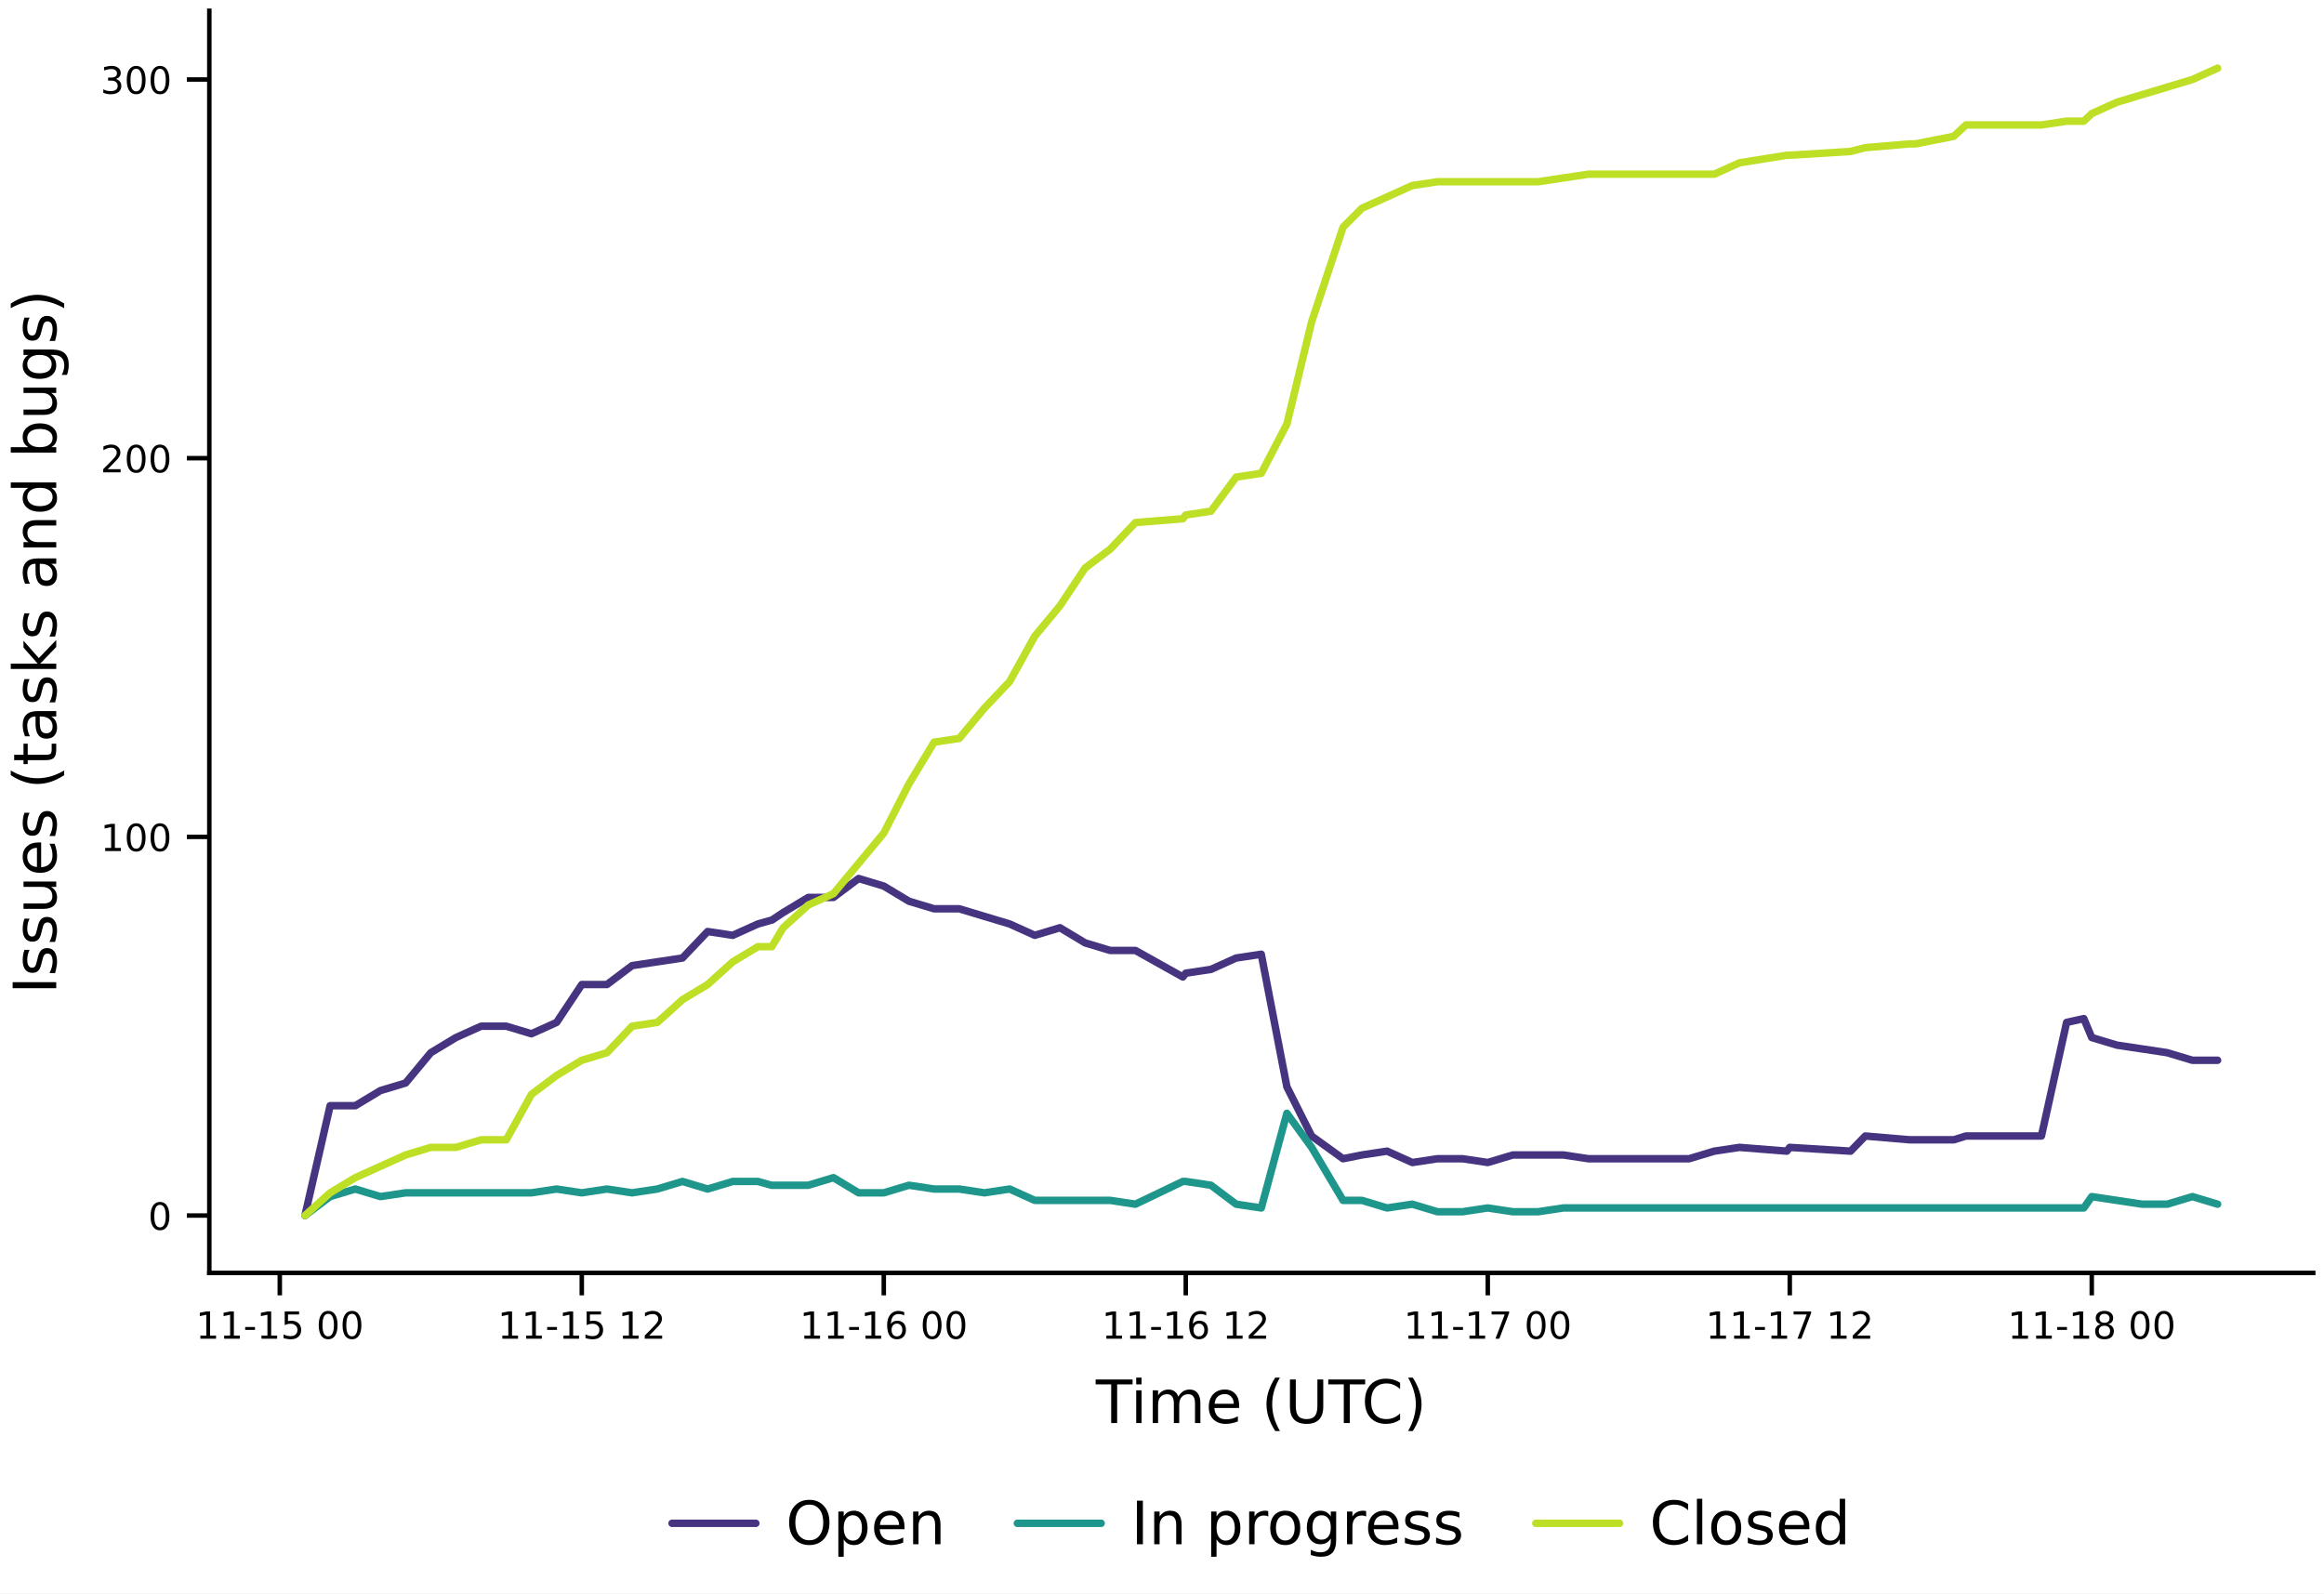
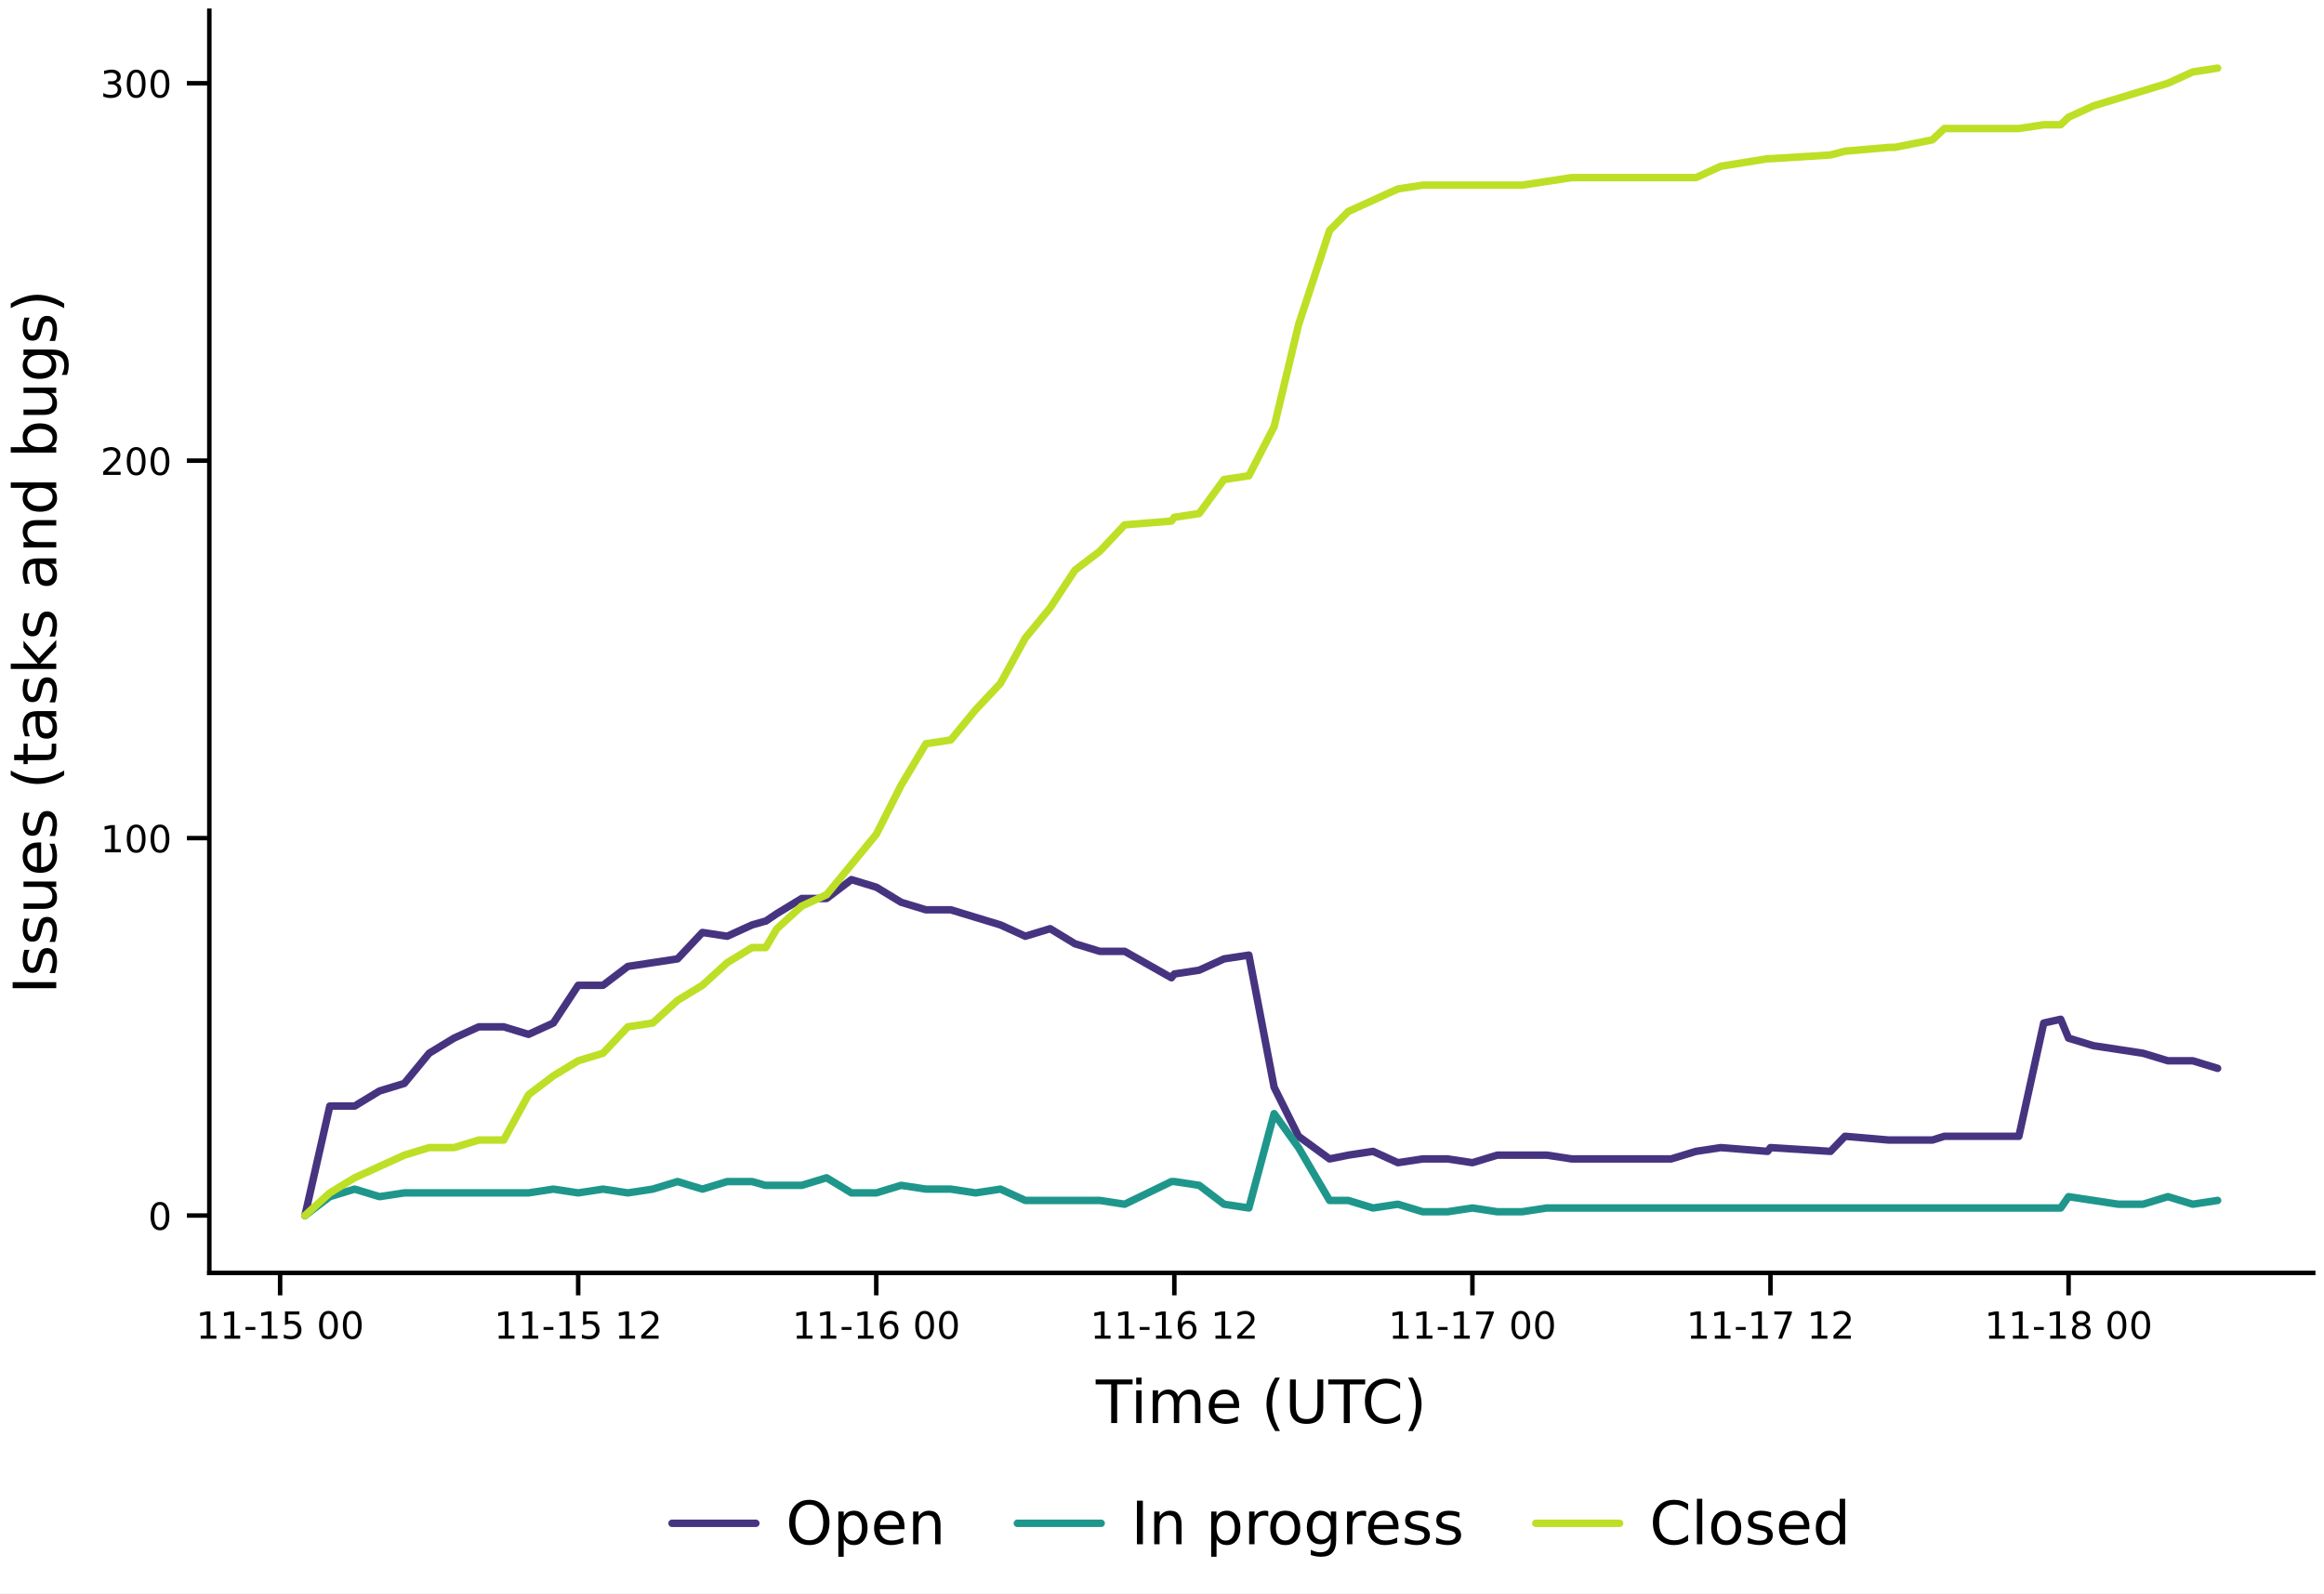
<svg xmlns="http://www.w3.org/2000/svg" xmlns:xlink="http://www.w3.org/1999/xlink" width="310.696pt" height="213.046pt" viewBox="0 0 310.696 213.046" version="1.1">
  <defs>
    <style type="text/css">*{stroke-linejoin: round; stroke-linecap: butt}</style>
  </defs>
  <g id="figure_1">
    <g id="patch_1">
      <path d="M -0 213.046  L 310.696 213.046  L 310.696 0  L -0 0  z " style="fill: #ffffff" />
    </g>
    <g id="axes_1">
      <g id="patch_2">
        <path d="M 27.984 170.203  L 309.256 170.203  L 309.256 1.44  L 27.984 1.44  z " style="fill: #ffffff" />
      </g>
      <g id="matplotlib.axis_1">
        <g id="xtick_1">
          <g id="line2d_1">
            <defs>
-               <path id="m631d9f4021" d="M 0 0  L 0 3  " style="stroke: #000000; stroke-width: 0.6" />
+               <path id="m7be7b17c5a" d="M 0 0  L 0 3  " style="stroke: #000000; stroke-width: 0.6" />
            </defs>
            <g>
-               <use xlink:href="#m631d9f4021" x="37.405" y="170.203" style="stroke: #000000; stroke-width: 0.6" />
+               <use xlink:href="#m7be7b17c5a" x="37.449" y="170.203" style="stroke: #000000; stroke-width: 0.6" />
            </g>
          </g>
          <g id="text_1">
-             <text style="font-size: 5px; font-family: 'DejaVu Sans', sans-serif; text-anchor: middle" x="37.405" y="179.002" transform="rotate(-0 37.40495 179.0017)">11-15 00</text>
+             <text style="font-size: 5px; font-family: 'DejaVu Sans', sans-serif; text-anchor: middle" x="37.449" y="179.002" transform="rotate(-0 37.44864 179.0017)">11-15 00</text>
          </g>
        </g>
        <g id="xtick_2">
          <g id="line2d_2">
            <g>
-               <use xlink:href="#m631d9f4021" x="77.779" y="170.203" style="stroke: #000000; stroke-width: 0.6" />
+               <use xlink:href="#m7be7b17c5a" x="77.298" y="170.203" style="stroke: #000000; stroke-width: 0.6" />
            </g>
          </g>
          <g id="text_2">
-             <text style="font-size: 5px; font-family: 'DejaVu Sans', sans-serif; text-anchor: middle" x="77.779" y="179.002" transform="rotate(-0 77.77884 179.0017)">11-15 12</text>
+             <text style="font-size: 5px; font-family: 'DejaVu Sans', sans-serif; text-anchor: middle" x="77.298" y="179.002" transform="rotate(-0 77.2982 179.0017)">11-15 12</text>
          </g>
        </g>
        <g id="xtick_3">
          <g id="line2d_3">
            <g>
-               <use xlink:href="#m631d9f4021" x="118.153" y="170.203" style="stroke: #000000; stroke-width: 0.6" />
+               <use xlink:href="#m7be7b17c5a" x="117.148" y="170.203" style="stroke: #000000; stroke-width: 0.6" />
            </g>
          </g>
          <g id="text_3">
-             <text style="font-size: 5px; font-family: 'DejaVu Sans', sans-serif; text-anchor: middle" x="118.153" y="179.002" transform="rotate(-0 118.1527 179.0017)">11-16 00</text>
+             <text style="font-size: 5px; font-family: 'DejaVu Sans', sans-serif; text-anchor: middle" x="117.148" y="179.002" transform="rotate(-0 117.1478 179.0017)">11-16 00</text>
          </g>
        </g>
        <g id="xtick_4">
          <g id="line2d_4">
            <g>
-               <use xlink:href="#m631d9f4021" x="158.527" y="170.203" style="stroke: #000000; stroke-width: 0.6" />
+               <use xlink:href="#m7be7b17c5a" x="156.997" y="170.203" style="stroke: #000000; stroke-width: 0.6" />
            </g>
          </g>
          <g id="text_4">
-             <text style="font-size: 5px; font-family: 'DejaVu Sans', sans-serif; text-anchor: middle" x="158.527" y="179.002" transform="rotate(-0 158.5266 179.0017)">11-16 12</text>
+             <text style="font-size: 5px; font-family: 'DejaVu Sans', sans-serif; text-anchor: middle" x="156.997" y="179.002" transform="rotate(-0 156.9973 179.0017)">11-16 12</text>
          </g>
        </g>
        <g id="xtick_5">
          <g id="line2d_5">
            <g>
-               <use xlink:href="#m631d9f4021" x="198.901" y="170.203" style="stroke: #000000; stroke-width: 0.6" />
+               <use xlink:href="#m7be7b17c5a" x="196.847" y="170.203" style="stroke: #000000; stroke-width: 0.6" />
            </g>
          </g>
          <g id="text_5">
-             <text style="font-size: 5px; font-family: 'DejaVu Sans', sans-serif; text-anchor: middle" x="198.901" y="179.002" transform="rotate(-0 198.9005 179.0017)">11-17 00</text>
+             <text style="font-size: 5px; font-family: 'DejaVu Sans', sans-serif; text-anchor: middle" x="196.847" y="179.002" transform="rotate(-0 196.8469 179.0017)">11-17 00</text>
          </g>
        </g>
        <g id="xtick_6">
          <g id="line2d_6">
            <g>
-               <use xlink:href="#m631d9f4021" x="239.274" y="170.203" style="stroke: #000000; stroke-width: 0.6" />
+               <use xlink:href="#m7be7b17c5a" x="236.696" y="170.203" style="stroke: #000000; stroke-width: 0.6" />
            </g>
          </g>
          <g id="text_6">
-             <text style="font-size: 5px; font-family: 'DejaVu Sans', sans-serif; text-anchor: middle" x="239.274" y="179.002" transform="rotate(-0 239.2744 179.0017)">11-17 12</text>
+             <text style="font-size: 5px; font-family: 'DejaVu Sans', sans-serif; text-anchor: middle" x="236.696" y="179.002" transform="rotate(-0 236.6964 179.0017)">11-17 12</text>
          </g>
        </g>
        <g id="xtick_7">
          <g id="line2d_7">
            <g>
-               <use xlink:href="#m631d9f4021" x="279.648" y="170.203" style="stroke: #000000; stroke-width: 0.6" />
+               <use xlink:href="#m7be7b17c5a" x="276.546" y="170.203" style="stroke: #000000; stroke-width: 0.6" />
            </g>
          </g>
          <g id="text_7">
-             <text style="font-size: 5px; font-family: 'DejaVu Sans', sans-serif; text-anchor: middle" x="279.648" y="179.002" transform="rotate(-0 279.6483 179.0017)">11-18 00</text>
+             <text style="font-size: 5px; font-family: 'DejaVu Sans', sans-serif; text-anchor: middle" x="276.546" y="179.002" transform="rotate(-0 276.546 179.0017)">11-18 00</text>
          </g>
        </g>
        <g id="text_8">
          <text style="font-size: 8px; font-family: 'DejaVu Sans', sans-serif; text-anchor: middle" x="168.62" y="190.282" transform="rotate(-0 168.6201 190.2816)">Time (UTC)</text>
        </g>
      </g>
      <g id="matplotlib.axis_2">
        <g id="ytick_1">
          <g id="line2d_8">
            <defs>
-               <path id="m58bde196f0" d="M 0 0  L -3 0  " style="stroke: #000000; stroke-width: 0.6" />
+               <path id="mcc5d6aaeb0" d="M 0 0  L -3 0  " style="stroke: #000000; stroke-width: 0.6" />
            </defs>
            <g>
-               <use xlink:href="#m58bde196f0" x="27.984" y="162.532" style="stroke: #000000; stroke-width: 0.6" />
+               <use xlink:href="#mcc5d6aaeb0" x="27.984" y="162.532" style="stroke: #000000; stroke-width: 0.6" />
            </g>
          </g>
          <g id="text_9">
            <text style="font-size: 5px; font-family: 'DejaVu Sans', sans-serif; text-anchor: end" x="22.984" y="164.431" transform="rotate(-0 22.98438 164.4312)">0</text>
          </g>
        </g>
        <g id="ytick_2">
          <g id="line2d_9">
            <g>
-               <use xlink:href="#m58bde196f0" x="27.984" y="111.898" style="stroke: #000000; stroke-width: 0.6" />
+               <use xlink:href="#mcc5d6aaeb0" x="27.984" y="112.064" style="stroke: #000000; stroke-width: 0.6" />
            </g>
          </g>
          <g id="text_10">
-             <text style="font-size: 5px; font-family: 'DejaVu Sans', sans-serif; text-anchor: end" x="22.984" y="113.797" transform="rotate(-0 22.98438 113.7973)">100</text>
+             <text style="font-size: 5px; font-family: 'DejaVu Sans', sans-serif; text-anchor: end" x="22.984" y="113.964" transform="rotate(-0 22.98438 113.9639)">100</text>
          </g>
        </g>
        <g id="ytick_3">
          <g id="line2d_10">
            <g>
-               <use xlink:href="#m58bde196f0" x="27.984" y="61.264" style="stroke: #000000; stroke-width: 0.6" />
+               <use xlink:href="#mcc5d6aaeb0" x="27.984" y="61.597" style="stroke: #000000; stroke-width: 0.6" />
            </g>
          </g>
          <g id="text_11">
-             <text style="font-size: 5px; font-family: 'DejaVu Sans', sans-serif; text-anchor: end" x="22.984" y="63.163" transform="rotate(-0 22.98438 63.1634)">200</text>
+             <text style="font-size: 5px; font-family: 'DejaVu Sans', sans-serif; text-anchor: end" x="22.984" y="63.497" transform="rotate(-0 22.98438 63.49651)">200</text>
          </g>
        </g>
        <g id="ytick_4">
          <g id="line2d_11">
            <g>
-               <use xlink:href="#m58bde196f0" x="27.984" y="10.63" style="stroke: #000000; stroke-width: 0.6" />
+               <use xlink:href="#mcc5d6aaeb0" x="27.984" y="11.13" style="stroke: #000000; stroke-width: 0.6" />
            </g>
          </g>
          <g id="text_12">
-             <text style="font-size: 5px; font-family: 'DejaVu Sans', sans-serif; text-anchor: end" x="22.984" y="12.529" transform="rotate(-0 22.98438 12.52947)">300</text>
+             <text style="font-size: 5px; font-family: 'DejaVu Sans', sans-serif; text-anchor: end" x="22.984" y="13.029" transform="rotate(-0 22.98438 13.02915)">300</text>
          </g>
        </g>
        <g id="text_13">
          <text style="font-size: 8px; font-family: 'DejaVu Sans', sans-serif; text-anchor: middle" x="7.519" y="85.821" transform="rotate(-90 7.51875 85.82143)">Issues (tasks and bugs)</text>
        </g>
      </g>
      <g id="line2d_12">
-         <path d="M 40.769 162.532  L 44.134 147.848  L 47.498 147.848  L 50.863 145.823  L 54.227 144.81  L 57.592 140.759  L 60.956 138.734  L 64.321 137.215  L 67.685 137.215  L 71.05 138.228  L 74.414 136.709  L 77.779 131.645  L 81.143 131.645  L 84.508 129.113  L 87.872 128.607  L 91.237 128.101  L 94.601 124.556  L 97.966 125.063  L 101.33 123.544  L 103.125 123.037  L 103.181 123.037  L 104.695 122.025  L 108.059 119.999  L 111.424 119.999  L 114.788 117.468  L 118.153 118.48  L 121.517 120.506  L 124.882 121.518  L 128.246 121.518  L 131.611 122.531  L 134.975 123.544  L 138.34 125.063  L 141.704 124.05  L 145.069 126.075  L 148.433 127.088  L 151.798 127.088  L 158.134 130.632  L 158.527 130.126  L 161.891 129.62  L 165.256 128.101  L 168.62 127.594  L 172.041 145.316  L 175.349 151.899  L 179.555 154.937  L 182.078 154.43  L 185.443 153.924  L 188.807 155.443  L 192.172 154.937  L 195.536 154.937  L 198.901 155.443  L 202.265 154.43  L 205.629 154.43  L 208.994 154.43  L 212.358 154.937  L 215.723 154.937  L 219.087 154.937  L 222.452 154.937  L 225.816 154.937  L 229.181 153.924  L 232.545 153.418  L 238.882 153.924  L 239.274 153.418  L 247.405 153.924  L 249.368 151.899  L 255.312 152.405  L 256.097 152.405  L 261.2 152.405  L 262.826 151.899  L 266.19 151.899  L 269.555 151.899  L 272.919 151.899  L 276.284 136.709  L 278.583 136.202  L 279.648 138.734  L 283.013 139.747  L 286.377 140.253  L 289.742 140.759  L 293.106 141.772  L 296.471 141.772  " clip-path="url(#p6e80913000)" style="fill: none; stroke: #463480; stroke-linecap: round" />
+         <path d="M 40.769 162.532  L 44.09 147.896  L 47.411 147.896  L 50.732 145.878  L 54.053 144.868  L 57.373 140.831  L 60.694 138.812  L 64.015 137.298  L 67.336 137.298  L 70.657 138.307  L 73.977 136.793  L 77.298 131.747  L 80.619 131.747  L 83.94 129.223  L 87.261 128.719  L 90.581 128.214  L 93.902 124.681  L 97.223 125.186  L 100.544 123.672  L 102.315 123.167  L 102.37 123.167  L 103.865 122.158  L 107.185 120.139  L 110.506 120.139  L 113.827 117.616  L 117.148 118.625  L 120.469 120.644  L 123.789 121.653  L 127.11 121.653  L 130.431 122.663  L 133.752 123.672  L 137.073 125.186  L 140.393 124.177  L 143.714 126.195  L 147.035 127.205  L 150.356 127.205  L 156.61 130.737  L 156.997 130.233  L 160.318 129.728  L 163.639 128.214  L 166.96 127.709  L 170.336 145.373  L 173.601 151.934  L 177.752 154.962  L 180.243 154.457  L 183.564 153.952  L 186.884 155.466  L 190.205 154.962  L 193.526 154.962  L 196.847 155.466  L 200.168 154.457  L 203.488 154.457  L 206.809 154.457  L 210.13 154.962  L 213.451 154.962  L 216.772 154.962  L 220.092 154.962  L 223.413 154.962  L 226.734 153.952  L 230.055 153.448  L 236.309 153.952  L 236.696 153.448  L 244.722 153.952  L 246.659 151.934  L 252.526 152.438  L 253.3 152.438  L 258.337 152.438  L 259.942 151.934  L 263.263 151.934  L 266.584 151.934  L 269.904 151.934  L 273.225 136.793  L 275.494 136.289  L 276.546 138.812  L 279.867 139.822  L 283.188 140.326  L 286.508 140.831  L 289.829 141.84  L 293.15 141.84  L 296.471 142.85  " clip-path="url(#pbaa6b26c41)" style="fill: none; stroke: #463480; stroke-linecap: round" />
      </g>
      <g id="line2d_13">
-         <path d="M 40.769 162.532  L 44.134 160  L 47.498 158.987  L 50.863 160  L 54.227 159.494  L 57.592 159.494  L 60.956 159.494  L 64.321 159.494  L 67.685 159.494  L 71.05 159.494  L 74.414 158.987  L 77.779 159.494  L 81.143 158.987  L 84.508 159.494  L 87.872 158.987  L 91.237 157.975  L 94.601 158.987  L 97.966 157.975  L 101.33 157.975  L 103.125 158.481  L 103.181 158.481  L 104.695 158.481  L 108.059 158.481  L 111.424 157.468  L 114.788 159.494  L 118.153 159.494  L 121.517 158.481  L 124.882 158.987  L 128.246 158.987  L 131.611 159.494  L 134.975 158.987  L 138.34 160.506  L 141.704 160.506  L 145.069 160.506  L 148.433 160.506  L 151.798 161.013  L 158.134 157.975  L 158.527 157.975  L 161.891 158.481  L 165.256 161.013  L 168.62 161.519  L 172.041 148.861  L 175.349 153.418  L 179.555 160.506  L 182.078 160.506  L 185.443 161.519  L 188.807 161.013  L 192.172 162.025  L 195.536 162.025  L 198.901 161.519  L 202.265 162.025  L 205.629 162.025  L 208.994 161.519  L 212.358 161.519  L 215.723 161.519  L 219.087 161.519  L 222.452 161.519  L 225.816 161.519  L 229.181 161.519  L 232.545 161.519  L 238.882 161.519  L 239.274 161.519  L 247.405 161.519  L 249.368 161.519  L 255.312 161.519  L 256.097 161.519  L 261.2 161.519  L 262.826 161.519  L 266.19 161.519  L 269.555 161.519  L 272.919 161.519  L 276.284 161.519  L 278.583 161.519  L 279.648 160  L 283.013 160.506  L 286.377 161.013  L 289.742 161.013  L 293.106 160  L 296.471 161.013  " clip-path="url(#p6e80913000)" style="fill: none; stroke: #1f968b; stroke-linecap: round" />
+         <path d="M 40.769 162.532  L 44.09 160.008  L 47.411 158.999  L 50.732 160.008  L 54.053 159.504  L 57.373 159.504  L 60.694 159.504  L 64.015 159.504  L 67.336 159.504  L 70.657 159.504  L 73.977 158.999  L 77.298 159.504  L 80.619 158.999  L 83.94 159.504  L 87.261 158.999  L 90.581 157.99  L 93.902 158.999  L 97.223 157.99  L 100.544 157.99  L 102.315 158.494  L 102.37 158.494  L 103.865 158.494  L 107.185 158.494  L 110.506 157.485  L 113.827 159.504  L 117.148 159.504  L 120.469 158.494  L 123.789 158.999  L 127.11 158.999  L 130.431 159.504  L 133.752 158.999  L 137.073 160.513  L 140.393 160.513  L 143.714 160.513  L 147.035 160.513  L 150.356 161.018  L 156.61 157.99  L 156.997 157.99  L 160.318 158.494  L 163.639 161.018  L 166.96 161.522  L 170.336 148.906  L 173.601 153.448  L 177.752 160.513  L 180.243 160.513  L 183.564 161.522  L 186.884 161.018  L 190.205 162.027  L 193.526 162.027  L 196.847 161.522  L 200.168 162.027  L 203.488 162.027  L 206.809 161.522  L 210.13 161.522  L 213.451 161.522  L 216.772 161.522  L 220.092 161.522  L 223.413 161.522  L 226.734 161.522  L 230.055 161.522  L 236.309 161.522  L 236.696 161.522  L 244.722 161.522  L 246.659 161.522  L 252.526 161.522  L 253.3 161.522  L 258.337 161.522  L 259.942 161.522  L 263.263 161.522  L 266.584 161.522  L 269.904 161.522  L 273.225 161.522  L 275.494 161.522  L 276.546 160.008  L 279.867 160.513  L 283.188 161.018  L 286.508 161.018  L 289.829 160.008  L 293.15 161.018  L 296.471 160.513  " clip-path="url(#pbaa6b26c41)" style="fill: none; stroke: #1f968b; stroke-linecap: round" />
      </g>
      <g id="line2d_14">
-         <path d="M 40.769 162.532  L 44.134 159.494  L 47.498 157.468  L 50.863 155.949  L 54.227 154.43  L 57.592 153.418  L 60.956 153.418  L 64.321 152.405  L 67.685 152.405  L 71.05 146.329  L 74.414 143.797  L 77.779 141.772  L 81.143 140.759  L 84.508 137.215  L 87.872 136.709  L 91.237 133.67  L 94.601 131.645  L 97.966 128.607  L 101.33 126.582  L 103.125 126.582  L 103.181 126.582  L 104.695 124.05  L 108.059 121.012  L 111.424 119.493  L 114.788 115.442  L 118.153 111.392  L 121.517 104.809  L 124.882 99.239  L 128.246 98.733  L 131.611 94.682  L 134.975 91.138  L 138.34 85.062  L 141.704 81.011  L 145.069 75.948  L 148.433 73.416  L 151.798 69.872  L 158.134 69.365  L 158.527 68.859  L 161.891 68.353  L 165.256 63.796  L 168.62 63.289  L 172.041 56.707  L 175.349 43.036  L 179.555 30.377  L 182.078 27.846  L 185.443 26.327  L 188.807 24.808  L 192.172 24.301  L 195.536 24.301  L 198.901 24.301  L 202.265 24.301  L 205.629 24.301  L 208.994 23.795  L 212.358 23.289  L 215.723 23.289  L 219.087 23.289  L 222.452 23.289  L 225.816 23.289  L 229.181 23.289  L 232.545 21.77  L 238.882 20.757  L 239.274 20.757  L 247.405 20.251  L 249.368 19.744  L 255.312 19.238  L 256.097 19.238  L 261.2 18.225  L 262.826 16.706  L 266.19 16.706  L 269.555 16.706  L 272.919 16.706  L 276.284 16.2  L 278.583 16.2  L 279.648 15.187  L 283.013 13.668  L 286.377 12.655  L 289.742 11.643  L 293.106 10.63  L 296.471 9.111  " clip-path="url(#p6e80913000)" style="fill: none; stroke: #bddf26; stroke-linecap: round" />
+         <path d="M 40.769 162.532  L 44.09 159.504  L 47.411 157.485  L 50.732 155.971  L 54.053 154.457  L 57.373 153.448  L 60.694 153.448  L 64.015 152.438  L 67.336 152.438  L 70.657 146.382  L 73.977 143.859  L 77.298 141.84  L 80.619 140.831  L 83.94 137.298  L 87.261 136.793  L 90.581 133.765  L 93.902 131.747  L 97.223 128.719  L 100.544 126.7  L 102.315 126.7  L 102.37 126.7  L 103.865 124.177  L 107.185 121.149  L 110.506 119.635  L 113.827 115.597  L 117.148 111.56  L 120.469 104.999  L 123.789 99.448  L 127.11 98.943  L 130.431 94.906  L 133.752 91.373  L 137.073 85.317  L 140.393 81.279  L 143.714 76.233  L 147.035 73.709  L 150.356 70.177  L 156.61 69.672  L 156.997 69.167  L 160.318 68.663  L 163.639 64.12  L 166.96 63.616  L 170.336 57.055  L 173.601 43.429  L 177.752 30.812  L 180.243 28.289  L 183.564 26.775  L 186.884 25.261  L 190.205 24.756  L 193.526 24.756  L 196.847 24.756  L 200.168 24.756  L 203.488 24.756  L 206.809 24.251  L 210.13 23.747  L 213.451 23.747  L 216.772 23.747  L 220.092 23.747  L 223.413 23.747  L 226.734 23.747  L 230.055 22.233  L 236.309 21.223  L 236.696 21.223  L 244.722 20.719  L 246.659 20.214  L 252.526 19.709  L 253.3 19.709  L 258.337 18.7  L 259.942 17.186  L 263.263 17.186  L 266.584 17.186  L 269.904 17.186  L 273.225 16.681  L 275.494 16.681  L 276.546 15.672  L 279.867 14.158  L 283.188 13.148  L 286.508 12.139  L 289.829 11.13  L 293.15 9.616  L 296.471 9.111  " clip-path="url(#pbaa6b26c41)" style="fill: none; stroke: #bddf26; stroke-linecap: round" />
      </g>
      <g id="patch_3">
        <path d="M 27.984 170.203  L 27.984 1.44  " style="fill: none; stroke: #000000; stroke-width: 0.6; stroke-linejoin: miter; stroke-linecap: square" />
      </g>
      <g id="patch_4">
        <path d="M 27.984 170.203  L 309.256 170.203  " style="fill: none; stroke: #000000; stroke-width: 0.6; stroke-linejoin: miter; stroke-linecap: square" />
      </g>
      <g id="legend_1">
        <g id="line2d_15">
          <path d="M 89.846 203.684  L 95.446 203.684  L 101.046 203.684  " style="fill: none; stroke: #463480; stroke-linecap: round" />
        </g>
        <g id="text_14">
          <text style="font-size: 8px; font-family: 'DejaVu Sans', sans-serif; text-anchor: start" x="105.046" y="206.484" transform="rotate(-0 105.0457 206.4837)">Open</text>
        </g>
        <g id="line2d_16">
          <path d="M 136.014 203.684  L 141.614 203.684  L 147.214 203.684  " style="fill: none; stroke: #1f968b; stroke-linecap: round" />
        </g>
        <g id="text_15">
          <text style="font-size: 8px; font-family: 'DejaVu Sans', sans-serif; text-anchor: start" x="151.214" y="206.484" transform="rotate(-0 151.2145 206.4837)">In progress</text>
        </g>
        <g id="line2d_17">
          <path d="M 205.322 203.684  L 210.922 203.684  L 216.522 203.684  " style="fill: none; stroke: #bddf26; stroke-linecap: round" />
        </g>
        <g id="text_16">
          <text style="font-size: 8px; font-family: 'DejaVu Sans', sans-serif; text-anchor: start" x="220.522" y="206.484" transform="rotate(-0 220.522 206.4837)">Closed</text>
        </g>
      </g>
    </g>
  </g>
  <defs>
-     <clipPath id="p6e80913000">
+     <clipPath id="pbaa6b26c41">
      <rect x="27.984" y="1.44" width="281.271" height="168.763" />
    </clipPath>
  </defs>
</svg>
